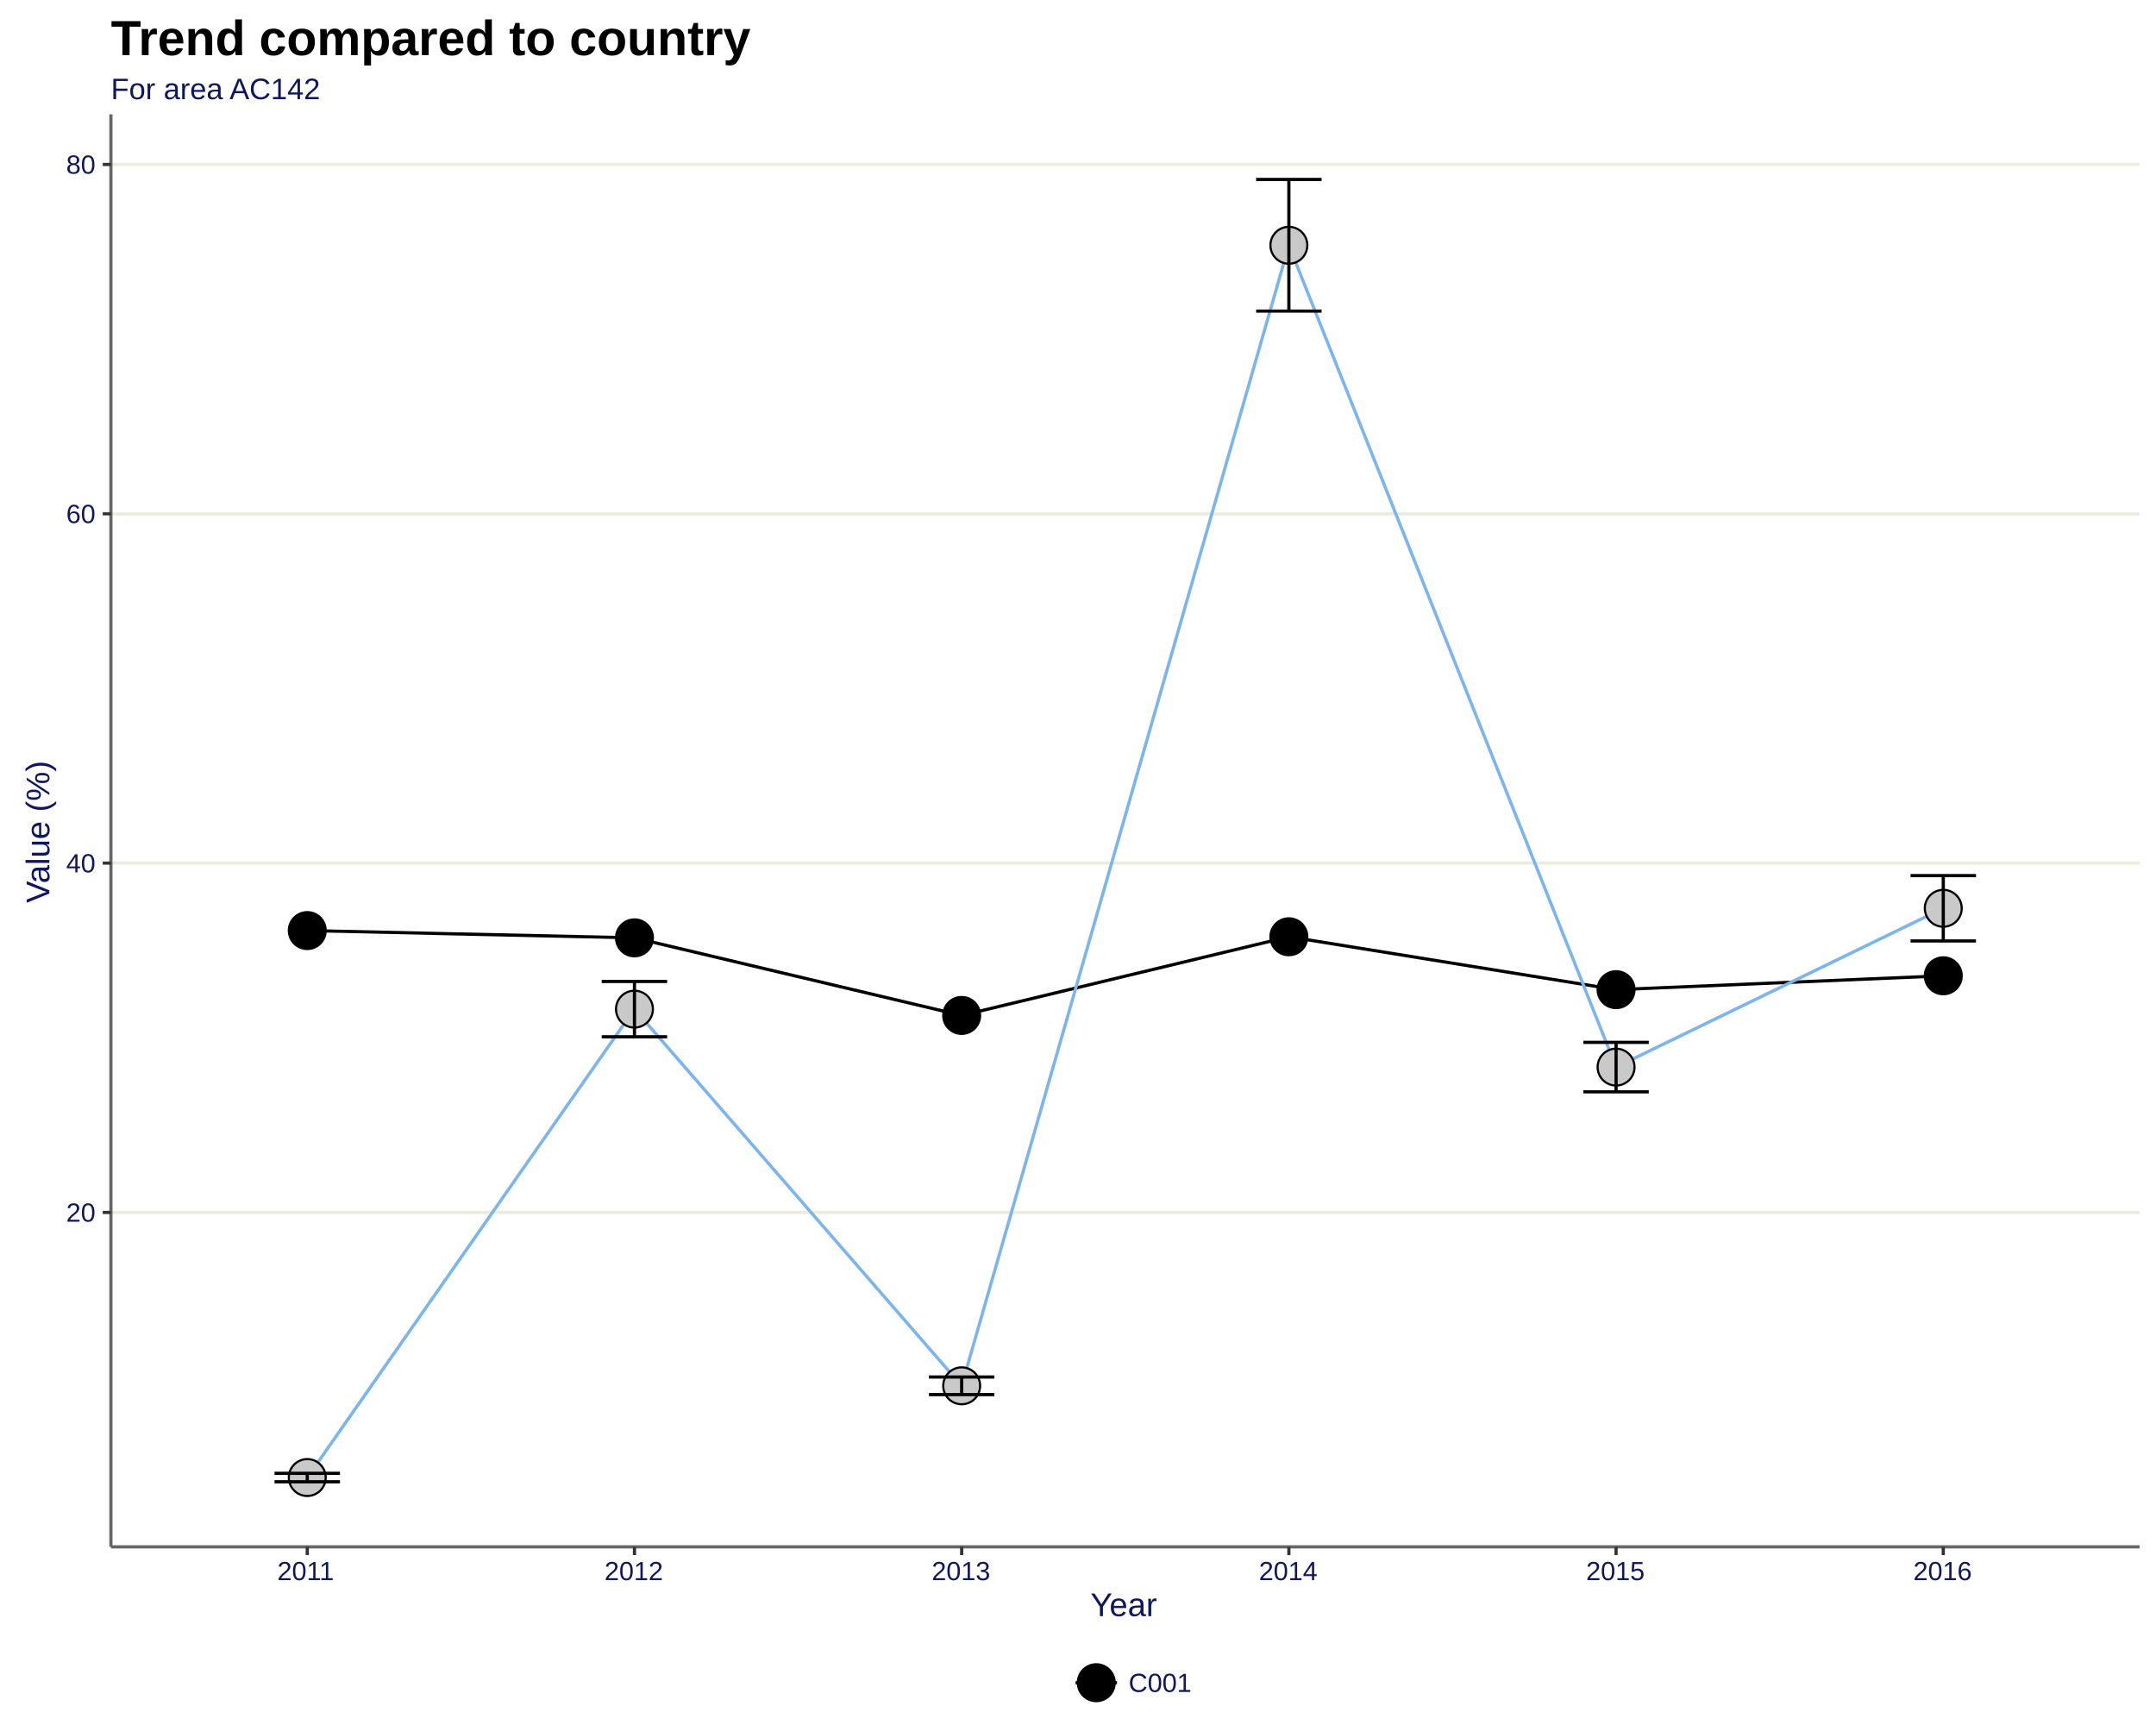
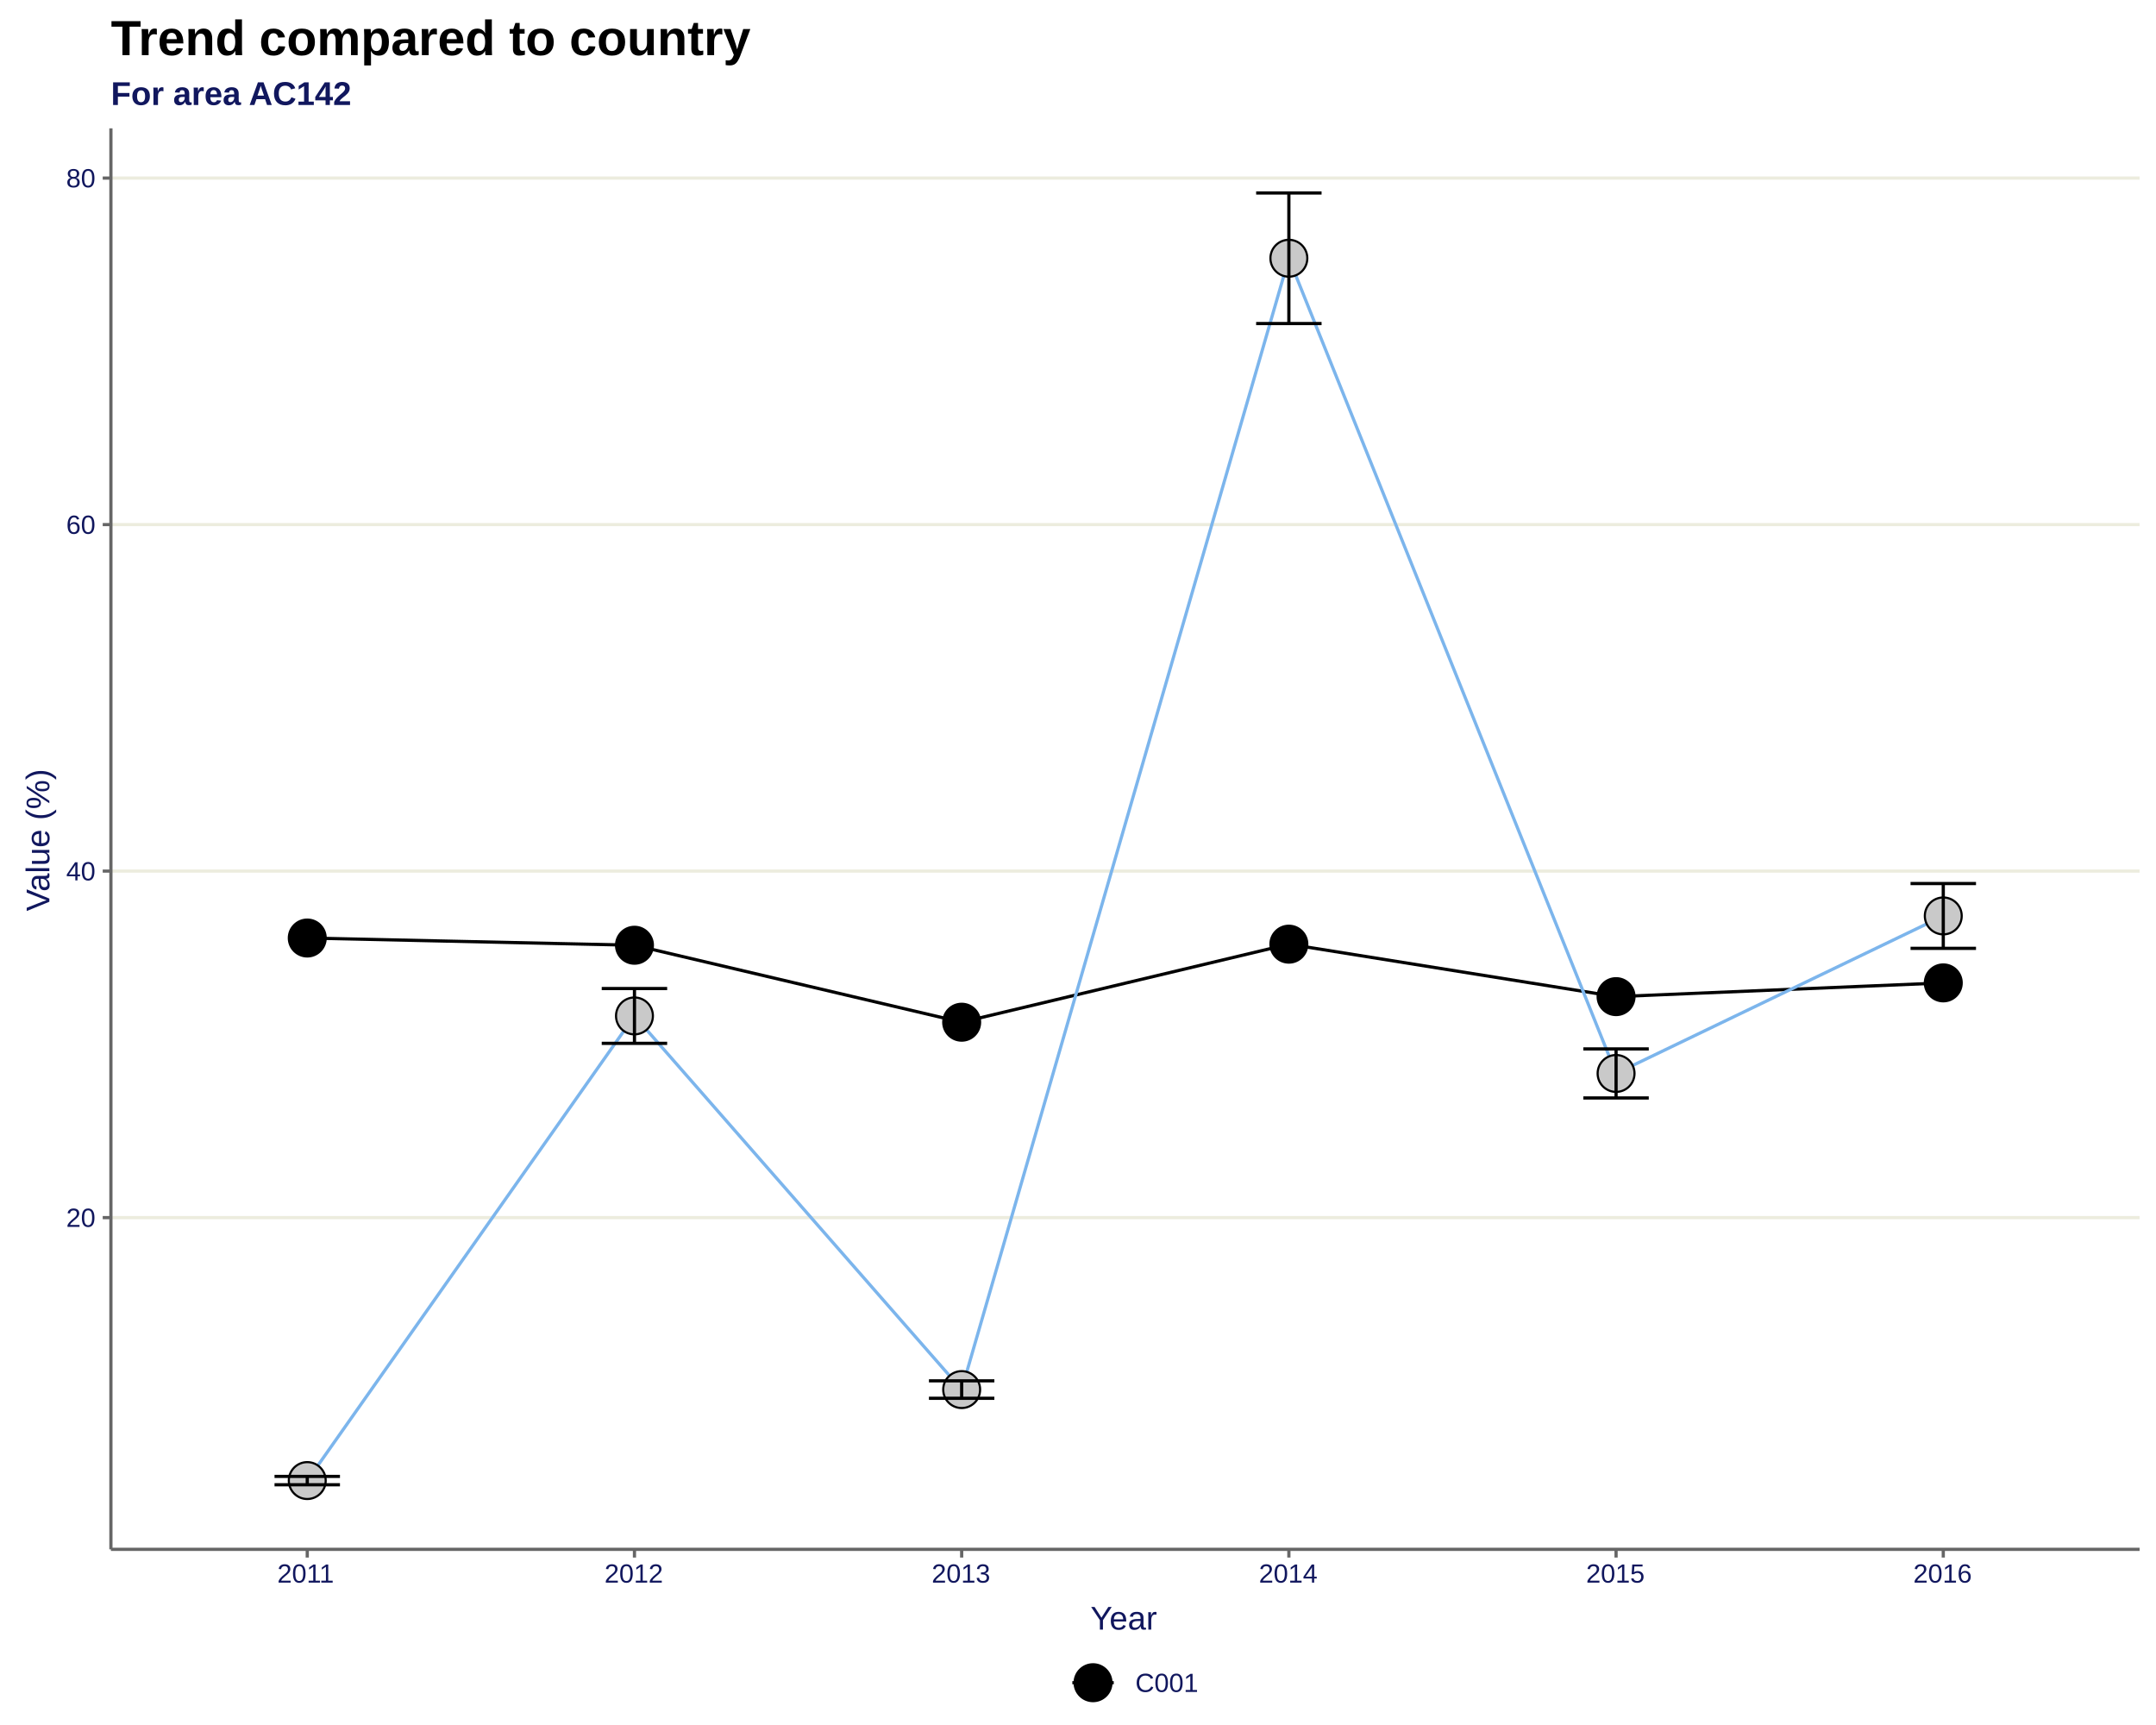
<svg xmlns="http://www.w3.org/2000/svg" viewBox="0 0 720.00 576.00">
  <defs>
    <style type="text/css">
    line, polyline, path, rect, circle {
      fill: none;
      stroke: #000000;
      stroke-linecap: round;
      stroke-linejoin: round;
      stroke-miterlimit: 10.00;
    }
  </style>
  </defs>
  <rect width="100%" height="100%" style="stroke: none; fill: #FFFFFF;" />
  <defs>
-     <clipPath id="cpMzcuMDQzOXw3MTQuNTIxfDUxNi41MnwzOC4xNzM4">
-       <rect x="37.04" y="38.17" width="677.48" height="478.35" />
+     <clipPath id="cpMzcuMDQzOXw3MTQuNTIxfDUxNy4zNDZ8NDIuODY0NQ==">
+       <rect x="37.04" y="42.86" width="677.48" height="474.48" />
    </clipPath>
  </defs>
-   <polyline points="37.04,404.85 714.52,404.85 " style="stroke-width: 1.07; stroke: #ECECDE; stroke-linecap: butt;" clip-path="url(#cpMzcuMDQzOXw3MTQuNTIxfDUxNi41MnwzOC4xNzM4)" />
-   <polyline points="37.04,288.20 714.52,288.20 " style="stroke-width: 1.07; stroke: #ECECDE; stroke-linecap: butt;" clip-path="url(#cpMzcuMDQzOXw3MTQuNTIxfDUxNi41MnwzOC4xNzM4)" />
-   <polyline points="37.04,171.56 714.52,171.56 " style="stroke-width: 1.07; stroke: #ECECDE; stroke-linecap: butt;" clip-path="url(#cpMzcuMDQzOXw3MTQuNTIxfDUxNi41MnwzOC4xNzM4)" />
-   <polyline points="37.04,54.91 714.52,54.91 " style="stroke-width: 1.07; stroke: #ECECDE; stroke-linecap: butt;" clip-path="url(#cpMzcuMDQzOXw3MTQuNTIxfDUxNi41MnwzOC4xNzM4)" />
-   <polyline points="102.61,310.73 211.88,313.16 321.15,339.07 430.42,312.80 539.69,330.46 648.96,325.83 " style="stroke-width: 1.07; stroke-linecap: butt;" clip-path="url(#cpMzcuMDQzOXw3MTQuNTIxfDUxNi41MnwzOC4xNzM4)" />
-   <circle cx="102.61" cy="310.73" r="4.62pt" style="stroke-width: 0.71; fill: #000000;" clip-path="url(#cpMzcuMDQzOXw3MTQuNTIxfDUxNi41MnwzOC4xNzM4)" />
-   <circle cx="211.88" cy="313.16" r="4.62pt" style="stroke-width: 0.71; fill: #000000;" clip-path="url(#cpMzcuMDQzOXw3MTQuNTIxfDUxNi41MnwzOC4xNzM4)" />
-   <circle cx="321.15" cy="339.07" r="4.62pt" style="stroke-width: 0.71; fill: #000000;" clip-path="url(#cpMzcuMDQzOXw3MTQuNTIxfDUxNi41MnwzOC4xNzM4)" />
-   <circle cx="430.42" cy="312.80" r="4.62pt" style="stroke-width: 0.71; fill: #000000;" clip-path="url(#cpMzcuMDQzOXw3MTQuNTIxfDUxNi41MnwzOC4xNzM4)" />
-   <circle cx="539.69" cy="330.46" r="4.62pt" style="stroke-width: 0.71; fill: #000000;" clip-path="url(#cpMzcuMDQzOXw3MTQuNTIxfDUxNi41MnwzOC4xNzM4)" />
-   <circle cx="648.96" cy="325.83" r="4.62pt" style="stroke-width: 0.71; fill: #000000;" clip-path="url(#cpMzcuMDQzOXw3MTQuNTIxfDUxNi41MnwzOC4xNzM4)" />
-   <polyline points="102.61,493.37 211.88,336.96 321.15,462.74 430.42,81.90 539.69,356.32 648.96,303.29 " style="stroke-width: 1.07; stroke: #7CB5EC; stroke-linecap: butt;" clip-path="url(#cpMzcuMDQzOXw3MTQuNTIxfDUxNi41MnwzOC4xNzM4)" />
-   <circle cx="102.61" cy="493.37" r="4.62pt" style="stroke-width: 0.71; fill: #C9C9C9;" clip-path="url(#cpMzcuMDQzOXw3MTQuNTIxfDUxNi41MnwzOC4xNzM4)" />
-   <circle cx="211.88" cy="336.96" r="4.62pt" style="stroke-width: 0.71; fill: #C9C9C9;" clip-path="url(#cpMzcuMDQzOXw3MTQuNTIxfDUxNi41MnwzOC4xNzM4)" />
-   <circle cx="321.15" cy="462.74" r="4.62pt" style="stroke-width: 0.71; fill: #C9C9C9;" clip-path="url(#cpMzcuMDQzOXw3MTQuNTIxfDUxNi41MnwzOC4xNzM4)" />
-   <circle cx="430.42" cy="81.90" r="4.62pt" style="stroke-width: 0.71; fill: #C9C9C9;" clip-path="url(#cpMzcuMDQzOXw3MTQuNTIxfDUxNi41MnwzOC4xNzM4)" />
-   <circle cx="539.69" cy="356.32" r="4.62pt" style="stroke-width: 0.71; fill: #C9C9C9;" clip-path="url(#cpMzcuMDQzOXw3MTQuNTIxfDUxNi41MnwzOC4xNzM4)" />
-   <circle cx="648.96" cy="303.29" r="4.62pt" style="stroke-width: 0.71; fill: #C9C9C9;" clip-path="url(#cpMzcuMDQzOXw3MTQuNTIxfDUxNi41MnwzOC4xNzM4)" />
-   <polyline points="91.68,491.96 113.53,491.96 " style="stroke-width: 1.07; stroke-linecap: butt;" clip-path="url(#cpMzcuMDQzOXw3MTQuNTIxfDUxNi41MnwzOC4xNzM4)" />
-   <polyline points="102.61,491.96 102.61,494.78 " style="stroke-width: 1.07; stroke-linecap: butt;" clip-path="url(#cpMzcuMDQzOXw3MTQuNTIxfDUxNi41MnwzOC4xNzM4)" />
-   <polyline points="91.68,494.78 113.53,494.78 " style="stroke-width: 1.07; stroke-linecap: butt;" clip-path="url(#cpMzcuMDQzOXw3MTQuNTIxfDUxNi41MnwzOC4xNzM4)" />
-   <polyline points="200.95,327.73 222.80,327.73 " style="stroke-width: 1.07; stroke-linecap: butt;" clip-path="url(#cpMzcuMDQzOXw3MTQuNTIxfDUxNi41MnwzOC4xNzM4)" />
-   <polyline points="211.88,327.73 211.88,346.19 " style="stroke-width: 1.07; stroke-linecap: butt;" clip-path="url(#cpMzcuMDQzOXw3MTQuNTIxfDUxNi41MnwzOC4xNzM4)" />
-   <polyline points="200.95,346.19 222.80,346.19 " style="stroke-width: 1.07; stroke-linecap: butt;" clip-path="url(#cpMzcuMDQzOXw3MTQuNTIxfDUxNi41MnwzOC4xNzM4)" />
-   <polyline points="310.22,459.80 332.07,459.80 " style="stroke-width: 1.07; stroke-linecap: butt;" clip-path="url(#cpMzcuMDQzOXw3MTQuNTIxfDUxNi41MnwzOC4xNzM4)" />
-   <polyline points="321.15,459.80 321.15,465.68 " style="stroke-width: 1.07; stroke-linecap: butt;" clip-path="url(#cpMzcuMDQzOXw3MTQuNTIxfDUxNi41MnwzOC4xNzM4)" />
-   <polyline points="310.22,465.68 332.07,465.68 " style="stroke-width: 1.07; stroke-linecap: butt;" clip-path="url(#cpMzcuMDQzOXw3MTQuNTIxfDUxNi41MnwzOC4xNzM4)" />
-   <polyline points="419.49,59.92 441.34,59.92 " style="stroke-width: 1.07; stroke-linecap: butt;" clip-path="url(#cpMzcuMDQzOXw3MTQuNTIxfDUxNi41MnwzOC4xNzM4)" />
-   <polyline points="430.42,59.92 430.42,103.88 " style="stroke-width: 1.07; stroke-linecap: butt;" clip-path="url(#cpMzcuMDQzOXw3MTQuNTIxfDUxNi41MnwzOC4xNzM4)" />
-   <polyline points="419.49,103.88 441.34,103.88 " style="stroke-width: 1.07; stroke-linecap: butt;" clip-path="url(#cpMzcuMDQzOXw3MTQuNTIxfDUxNi41MnwzOC4xNzM4)" />
-   <polyline points="528.76,348.06 550.61,348.06 " style="stroke-width: 1.07; stroke-linecap: butt;" clip-path="url(#cpMzcuMDQzOXw3MTQuNTIxfDUxNi41MnwzOC4xNzM4)" />
-   <polyline points="539.69,348.06 539.69,364.58 " style="stroke-width: 1.07; stroke-linecap: butt;" clip-path="url(#cpMzcuMDQzOXw3MTQuNTIxfDUxNi41MnwzOC4xNzM4)" />
-   <polyline points="528.76,364.58 550.61,364.58 " style="stroke-width: 1.07; stroke-linecap: butt;" clip-path="url(#cpMzcuMDQzOXw3MTQuNTIxfDUxNi41MnwzOC4xNzM4)" />
-   <polyline points="638.03,292.38 659.89,292.38 " style="stroke-width: 1.07; stroke-linecap: butt;" clip-path="url(#cpMzcuMDQzOXw3MTQuNTIxfDUxNi41MnwzOC4xNzM4)" />
-   <polyline points="648.96,292.38 648.96,314.20 " style="stroke-width: 1.07; stroke-linecap: butt;" clip-path="url(#cpMzcuMDQzOXw3MTQuNTIxfDUxNi41MnwzOC4xNzM4)" />
-   <polyline points="638.03,314.20 659.89,314.20 " style="stroke-width: 1.07; stroke-linecap: butt;" clip-path="url(#cpMzcuMDQzOXw3MTQuNTIxfDUxNi41MnwzOC4xNzM4)" />
+   <polyline points="37.04,406.58 714.52,406.58 " style="stroke-width: 1.07; stroke: #ECECDE; stroke-linecap: butt;" clip-path="url(#cpMzcuMDQzOXw3MTQuNTIxfDUxNy4zNDZ8NDIuODY0NQ==)" />
+   <polyline points="37.04,290.87 714.52,290.87 " style="stroke-width: 1.07; stroke: #ECECDE; stroke-linecap: butt;" clip-path="url(#cpMzcuMDQzOXw3MTQuNTIxfDUxNy4zNDZ8NDIuODY0NQ==)" />
+   <polyline points="37.04,175.17 714.52,175.17 " style="stroke-width: 1.07; stroke: #ECECDE; stroke-linecap: butt;" clip-path="url(#cpMzcuMDQzOXw3MTQuNTIxfDUxNy4zNDZ8NDIuODY0NQ==)" />
+   <polyline points="37.04,59.47 714.52,59.47 " style="stroke-width: 1.07; stroke: #ECECDE; stroke-linecap: butt;" clip-path="url(#cpMzcuMDQzOXw3MTQuNTIxfDUxNy4zNDZ8NDIuODY0NQ==)" />
+   <polyline points="102.61,313.22 211.88,315.63 321.15,341.33 430.42,315.27 539.69,332.79 648.96,328.20 " style="stroke-width: 1.07; stroke-linecap: butt;" clip-path="url(#cpMzcuMDQzOXw3MTQuNTIxfDUxNy4zNDZ8NDIuODY0NQ==)" />
+   <circle cx="102.61" cy="313.22" r="4.62pt" style="stroke-width: 0.71; fill: #000000;" clip-path="url(#cpMzcuMDQzOXw3MTQuNTIxfDUxNy4zNDZ8NDIuODY0NQ==)" />
+   <circle cx="211.88" cy="315.63" r="4.62pt" style="stroke-width: 0.71; fill: #000000;" clip-path="url(#cpMzcuMDQzOXw3MTQuNTIxfDUxNy4zNDZ8NDIuODY0NQ==)" />
+   <circle cx="321.15" cy="341.33" r="4.62pt" style="stroke-width: 0.71; fill: #000000;" clip-path="url(#cpMzcuMDQzOXw3MTQuNTIxfDUxNy4zNDZ8NDIuODY0NQ==)" />
+   <circle cx="430.42" cy="315.27" r="4.62pt" style="stroke-width: 0.71; fill: #000000;" clip-path="url(#cpMzcuMDQzOXw3MTQuNTIxfDUxNy4zNDZ8NDIuODY0NQ==)" />
+   <circle cx="539.69" cy="332.79" r="4.62pt" style="stroke-width: 0.71; fill: #000000;" clip-path="url(#cpMzcuMDQzOXw3MTQuNTIxfDUxNy4zNDZ8NDIuODY0NQ==)" />
+   <circle cx="648.96" cy="328.20" r="4.62pt" style="stroke-width: 0.71; fill: #000000;" clip-path="url(#cpMzcuMDQzOXw3MTQuNTIxfDUxNy4zNDZ8NDIuODY0NQ==)" />
+   <polyline points="102.61,494.38 211.88,339.23 321.15,464.00 430.42,86.23 539.69,358.44 648.96,305.84 " style="stroke-width: 1.07; stroke: #7CB5EC; stroke-linecap: butt;" clip-path="url(#cpMzcuMDQzOXw3MTQuNTIxfDUxNy4zNDZ8NDIuODY0NQ==)" />
+   <circle cx="102.61" cy="494.38" r="4.62pt" style="stroke-width: 0.71; fill: #C9C9C9;" clip-path="url(#cpMzcuMDQzOXw3MTQuNTIxfDUxNy4zNDZ8NDIuODY0NQ==)" />
+   <circle cx="211.88" cy="339.23" r="4.62pt" style="stroke-width: 0.71; fill: #C9C9C9;" clip-path="url(#cpMzcuMDQzOXw3MTQuNTIxfDUxNy4zNDZ8NDIuODY0NQ==)" />
+   <circle cx="321.15" cy="464.00" r="4.62pt" style="stroke-width: 0.71; fill: #C9C9C9;" clip-path="url(#cpMzcuMDQzOXw3MTQuNTIxfDUxNy4zNDZ8NDIuODY0NQ==)" />
+   <circle cx="430.42" cy="86.23" r="4.62pt" style="stroke-width: 0.71; fill: #C9C9C9;" clip-path="url(#cpMzcuMDQzOXw3MTQuNTIxfDUxNy4zNDZ8NDIuODY0NQ==)" />
+   <circle cx="539.69" cy="358.44" r="4.62pt" style="stroke-width: 0.71; fill: #C9C9C9;" clip-path="url(#cpMzcuMDQzOXw3MTQuNTIxfDUxNy4zNDZ8NDIuODY0NQ==)" />
+   <circle cx="648.96" cy="305.84" r="4.62pt" style="stroke-width: 0.71; fill: #C9C9C9;" clip-path="url(#cpMzcuMDQzOXw3MTQuNTIxfDUxNy4zNDZ8NDIuODY0NQ==)" />
+   <polyline points="91.68,492.99 113.53,492.99 " style="stroke-width: 1.07; stroke-linecap: butt;" clip-path="url(#cpMzcuMDQzOXw3MTQuNTIxfDUxNy4zNDZ8NDIuODY0NQ==)" />
+   <polyline points="102.61,492.99 102.61,495.78 " style="stroke-width: 1.07; stroke-linecap: butt;" clip-path="url(#cpMzcuMDQzOXw3MTQuNTIxfDUxNy4zNDZ8NDIuODY0NQ==)" />
+   <polyline points="91.68,495.78 113.53,495.78 " style="stroke-width: 1.07; stroke-linecap: butt;" clip-path="url(#cpMzcuMDQzOXw3MTQuNTIxfDUxNy4zNDZ8NDIuODY0NQ==)" />
+   <polyline points="200.95,330.08 222.80,330.08 " style="stroke-width: 1.07; stroke-linecap: butt;" clip-path="url(#cpMzcuMDQzOXw3MTQuNTIxfDUxNy4zNDZ8NDIuODY0NQ==)" />
+   <polyline points="211.88,330.08 211.88,348.39 " style="stroke-width: 1.07; stroke-linecap: butt;" clip-path="url(#cpMzcuMDQzOXw3MTQuNTIxfDUxNy4zNDZ8NDIuODY0NQ==)" />
+   <polyline points="200.95,348.39 222.80,348.39 " style="stroke-width: 1.07; stroke-linecap: butt;" clip-path="url(#cpMzcuMDQzOXw3MTQuNTIxfDUxNy4zNDZ8NDIuODY0NQ==)" />
+   <polyline points="310.22,461.08 332.07,461.08 " style="stroke-width: 1.07; stroke-linecap: butt;" clip-path="url(#cpMzcuMDQzOXw3MTQuNTIxfDUxNy4zNDZ8NDIuODY0NQ==)" />
+   <polyline points="321.15,461.08 321.15,466.91 " style="stroke-width: 1.07; stroke-linecap: butt;" clip-path="url(#cpMzcuMDQzOXw3MTQuNTIxfDUxNy4zNDZ8NDIuODY0NQ==)" />
+   <polyline points="310.22,466.91 332.07,466.91 " style="stroke-width: 1.07; stroke-linecap: butt;" clip-path="url(#cpMzcuMDQzOXw3MTQuNTIxfDUxNy4zNDZ8NDIuODY0NQ==)" />
+   <polyline points="419.49,64.43 441.34,64.43 " style="stroke-width: 1.07; stroke-linecap: butt;" clip-path="url(#cpMzcuMDQzOXw3MTQuNTIxfDUxNy4zNDZ8NDIuODY0NQ==)" />
+   <polyline points="430.42,64.43 430.42,108.04 " style="stroke-width: 1.07; stroke-linecap: butt;" clip-path="url(#cpMzcuMDQzOXw3MTQuNTIxfDUxNy4zNDZ8NDIuODY0NQ==)" />
+   <polyline points="419.49,108.04 441.34,108.04 " style="stroke-width: 1.07; stroke-linecap: butt;" clip-path="url(#cpMzcuMDQzOXw3MTQuNTIxfDUxNy4zNDZ8NDIuODY0NQ==)" />
+   <polyline points="528.76,350.25 550.61,350.25 " style="stroke-width: 1.07; stroke-linecap: butt;" clip-path="url(#cpMzcuMDQzOXw3MTQuNTIxfDUxNy4zNDZ8NDIuODY0NQ==)" />
+   <polyline points="539.69,350.25 539.69,366.63 " style="stroke-width: 1.07; stroke-linecap: butt;" clip-path="url(#cpMzcuMDQzOXw3MTQuNTIxfDUxNy4zNDZ8NDIuODY0NQ==)" />
+   <polyline points="528.76,366.63 550.61,366.63 " style="stroke-width: 1.07; stroke-linecap: butt;" clip-path="url(#cpMzcuMDQzOXw3MTQuNTIxfDUxNy4zNDZ8NDIuODY0NQ==)" />
+   <polyline points="638.03,295.02 659.89,295.02 " style="stroke-width: 1.07; stroke-linecap: butt;" clip-path="url(#cpMzcuMDQzOXw3MTQuNTIxfDUxNy4zNDZ8NDIuODY0NQ==)" />
+   <polyline points="648.96,295.02 648.96,316.66 " style="stroke-width: 1.07; stroke-linecap: butt;" clip-path="url(#cpMzcuMDQzOXw3MTQuNTIxfDUxNy4zNDZ8NDIuODY0NQ==)" />
+   <polyline points="638.03,316.66 659.89,316.66 " style="stroke-width: 1.07; stroke-linecap: butt;" clip-path="url(#cpMzcuMDQzOXw3MTQuNTIxfDUxNy4zNDZ8NDIuODY0NQ==)" />
  <defs>
    <clipPath id="cpMHw3MjB8NTc2fDA=">
      <rect x="0.00" y="0.00" width="720.00" height="576.00" />
    </clipPath>
  </defs>
-   <polyline points="37.04,516.52 37.04,38.17 " style="stroke-width: 1.07; stroke: #666666; stroke-linecap: butt;" clip-path="url(#cpMHw3MjB8NTc2fDA=)" />
+   <polyline points="37.04,517.35 37.04,42.86 " style="stroke-width: 1.07; stroke: #666666; stroke-linecap: butt;" clip-path="url(#cpMHw3MjB8NTc2fDA=)" />
  <g clip-path="url(#cpMHw3MjB8NTc2fDA=)">
-     <text x="22.10" y="407.94" style="font-size: 8.80px; fill: #11175E; font-family: Liberation Sans;" textLength="10.01px" lengthAdjust="spacingAndGlyphs">20</text>
+     <text x="22.10" y="409.67" style="font-size: 8.80px; fill: #11175E; font-family: Liberation Sans;" textLength="10.01px" lengthAdjust="spacingAndGlyphs">20</text>
  </g>
  <g clip-path="url(#cpMHw3MjB8NTc2fDA=)">
-     <text x="22.10" y="291.30" style="font-size: 8.80px; fill: #11175E; font-family: Liberation Sans;" textLength="10.01px" lengthAdjust="spacingAndGlyphs">40</text>
+     <text x="22.10" y="293.97" style="font-size: 8.80px; fill: #11175E; font-family: Liberation Sans;" textLength="10.01px" lengthAdjust="spacingAndGlyphs">40</text>
  </g>
  <g clip-path="url(#cpMHw3MjB8NTc2fDA=)">
-     <text x="22.10" y="174.65" style="font-size: 8.80px; fill: #11175E; font-family: Liberation Sans;" textLength="10.01px" lengthAdjust="spacingAndGlyphs">60</text>
+     <text x="22.10" y="178.26" style="font-size: 8.80px; fill: #11175E; font-family: Liberation Sans;" textLength="10.01px" lengthAdjust="spacingAndGlyphs">60</text>
  </g>
  <g clip-path="url(#cpMHw3MjB8NTc2fDA=)">
-     <text x="22.10" y="58.01" style="font-size: 8.80px; fill: #11175E; font-family: Liberation Sans;" textLength="10.01px" lengthAdjust="spacingAndGlyphs">80</text>
+     <text x="22.10" y="62.56" style="font-size: 8.80px; fill: #11175E; font-family: Liberation Sans;" textLength="10.01px" lengthAdjust="spacingAndGlyphs">80</text>
  </g>
-   <polyline points="34.30,404.85 37.04,404.85 " style="stroke-width: 1.07; stroke: #333333; stroke-linecap: butt;" clip-path="url(#cpMHw3MjB8NTc2fDA=)" />
-   <polyline points="34.30,288.20 37.04,288.20 " style="stroke-width: 1.07; stroke: #333333; stroke-linecap: butt;" clip-path="url(#cpMHw3MjB8NTc2fDA=)" />
-   <polyline points="34.30,171.56 37.04,171.56 " style="stroke-width: 1.07; stroke: #333333; stroke-linecap: butt;" clip-path="url(#cpMHw3MjB8NTc2fDA=)" />
-   <polyline points="34.30,54.91 37.04,54.91 " style="stroke-width: 1.07; stroke: #333333; stroke-linecap: butt;" clip-path="url(#cpMHw3MjB8NTc2fDA=)" />
-   <polyline points="37.04,516.52 714.52,516.52 " style="stroke-width: 1.07; stroke: #666666; stroke-linecap: butt;" clip-path="url(#cpMHw3MjB8NTc2fDA=)" />
-   <polyline points="102.61,519.26 102.61,516.52 " style="stroke-width: 1.07; stroke: #333333; stroke-linecap: butt;" clip-path="url(#cpMHw3MjB8NTc2fDA=)" />
-   <polyline points="211.88,519.26 211.88,516.52 " style="stroke-width: 1.07; stroke: #333333; stroke-linecap: butt;" clip-path="url(#cpMHw3MjB8NTc2fDA=)" />
-   <polyline points="321.15,519.26 321.15,516.52 " style="stroke-width: 1.07; stroke: #333333; stroke-linecap: butt;" clip-path="url(#cpMHw3MjB8NTc2fDA=)" />
-   <polyline points="430.42,519.26 430.42,516.52 " style="stroke-width: 1.07; stroke: #333333; stroke-linecap: butt;" clip-path="url(#cpMHw3MjB8NTc2fDA=)" />
-   <polyline points="539.69,519.26 539.69,516.52 " style="stroke-width: 1.07; stroke: #333333; stroke-linecap: butt;" clip-path="url(#cpMHw3MjB8NTc2fDA=)" />
-   <polyline points="648.96,519.26 648.96,516.52 " style="stroke-width: 1.07; stroke: #333333; stroke-linecap: butt;" clip-path="url(#cpMHw3MjB8NTc2fDA=)" />
+   <polyline points="34.30,406.58 37.04,406.58 " style="stroke-width: 1.07; stroke: #666666; stroke-linecap: butt;" clip-path="url(#cpMHw3MjB8NTc2fDA=)" />
+   <polyline points="34.30,290.87 37.04,290.87 " style="stroke-width: 1.07; stroke: #666666; stroke-linecap: butt;" clip-path="url(#cpMHw3MjB8NTc2fDA=)" />
+   <polyline points="34.30,175.17 37.04,175.17 " style="stroke-width: 1.07; stroke: #666666; stroke-linecap: butt;" clip-path="url(#cpMHw3MjB8NTc2fDA=)" />
+   <polyline points="34.30,59.47 37.04,59.47 " style="stroke-width: 1.07; stroke: #666666; stroke-linecap: butt;" clip-path="url(#cpMHw3MjB8NTc2fDA=)" />
+   <polyline points="37.04,517.35 714.52,517.35 " style="stroke-width: 1.07; stroke: #666666; stroke-linecap: butt;" clip-path="url(#cpMHw3MjB8NTc2fDA=)" />
+   <polyline points="102.61,520.09 102.61,517.35 " style="stroke-width: 1.07; stroke: #666666; stroke-linecap: butt;" clip-path="url(#cpMHw3MjB8NTc2fDA=)" />
+   <polyline points="211.88,520.09 211.88,517.35 " style="stroke-width: 1.07; stroke: #666666; stroke-linecap: butt;" clip-path="url(#cpMHw3MjB8NTc2fDA=)" />
+   <polyline points="321.15,520.09 321.15,517.35 " style="stroke-width: 1.07; stroke: #666666; stroke-linecap: butt;" clip-path="url(#cpMHw3MjB8NTc2fDA=)" />
+   <polyline points="430.42,520.09 430.42,517.35 " style="stroke-width: 1.07; stroke: #666666; stroke-linecap: butt;" clip-path="url(#cpMHw3MjB8NTc2fDA=)" />
+   <polyline points="539.69,520.09 539.69,517.35 " style="stroke-width: 1.07; stroke: #666666; stroke-linecap: butt;" clip-path="url(#cpMHw3MjB8NTc2fDA=)" />
+   <polyline points="648.96,520.09 648.96,517.35 " style="stroke-width: 1.07; stroke: #666666; stroke-linecap: butt;" clip-path="url(#cpMHw3MjB8NTc2fDA=)" />
  <g clip-path="url(#cpMHw3MjB8NTc2fDA=)">
-     <text x="92.60" y="527.64" style="font-size: 8.80px; fill: #11175E; font-family: Liberation Sans;" textLength="20.02px" lengthAdjust="spacingAndGlyphs">2011</text>
+     <text x="92.60" y="528.46" style="font-size: 8.80px; fill: #11175E; font-family: Liberation Sans;" textLength="20.02px" lengthAdjust="spacingAndGlyphs">2011</text>
  </g>
  <g clip-path="url(#cpMHw3MjB8NTc2fDA=)">
-     <text x="201.87" y="527.64" style="font-size: 8.80px; fill: #11175E; font-family: Liberation Sans;" textLength="20.02px" lengthAdjust="spacingAndGlyphs">2012</text>
+     <text x="201.87" y="528.46" style="font-size: 8.80px; fill: #11175E; font-family: Liberation Sans;" textLength="20.02px" lengthAdjust="spacingAndGlyphs">2012</text>
  </g>
  <g clip-path="url(#cpMHw3MjB8NTc2fDA=)">
-     <text x="311.14" y="527.64" style="font-size: 8.80px; fill: #11175E; font-family: Liberation Sans;" textLength="20.02px" lengthAdjust="spacingAndGlyphs">2013</text>
+     <text x="311.14" y="528.46" style="font-size: 8.80px; fill: #11175E; font-family: Liberation Sans;" textLength="20.02px" lengthAdjust="spacingAndGlyphs">2013</text>
  </g>
  <g clip-path="url(#cpMHw3MjB8NTc2fDA=)">
-     <text x="420.41" y="527.64" style="font-size: 8.80px; fill: #11175E; font-family: Liberation Sans;" textLength="20.02px" lengthAdjust="spacingAndGlyphs">2014</text>
+     <text x="420.41" y="528.46" style="font-size: 8.80px; fill: #11175E; font-family: Liberation Sans;" textLength="20.02px" lengthAdjust="spacingAndGlyphs">2014</text>
  </g>
  <g clip-path="url(#cpMHw3MjB8NTc2fDA=)">
-     <text x="529.68" y="527.64" style="font-size: 8.80px; fill: #11175E; font-family: Liberation Sans;" textLength="20.02px" lengthAdjust="spacingAndGlyphs">2015</text>
+     <text x="529.68" y="528.46" style="font-size: 8.80px; fill: #11175E; font-family: Liberation Sans;" textLength="20.02px" lengthAdjust="spacingAndGlyphs">2015</text>
  </g>
  <g clip-path="url(#cpMHw3MjB8NTc2fDA=)">
-     <text x="638.95" y="527.64" style="font-size: 8.80px; fill: #11175E; font-family: Liberation Sans;" textLength="20.02px" lengthAdjust="spacingAndGlyphs">2016</text>
+     <text x="638.95" y="528.46" style="font-size: 8.80px; fill: #11175E; font-family: Liberation Sans;" textLength="20.02px" lengthAdjust="spacingAndGlyphs">2016</text>
  </g>
  <g clip-path="url(#cpMHw3MjB8NTc2fDA=)">
-     <text x="364.16" y="539.65" style="font-size: 11.00px; fill: #11175E; font-family: Liberation Sans;" textLength="23.24px" lengthAdjust="spacingAndGlyphs">Year</text>
+     <text x="364.16" y="544.14" style="font-size: 11.00px; fill: #11175E; font-family: Liberation Sans;" textLength="23.24px" lengthAdjust="spacingAndGlyphs">Year</text>
  </g>
  <g clip-path="url(#cpMHw3MjB8NTc2fDA=)">
-     <text transform="translate(16.48,301.50) rotate(-90)" style="font-size: 11.00px; fill: #11175E; font-family: Liberation Sans;" textLength="48.30px" lengthAdjust="spacingAndGlyphs">Value (%)</text>
+     <text transform="translate(16.48,304.25) rotate(-90)" style="font-size: 11.00px; fill: #11175E; font-family: Liberation Sans;" textLength="48.30px" lengthAdjust="spacingAndGlyphs">Value (%)</text>
  </g>
-   <rect x="353.14" y="553.24" width="45.28" height="17.28" style="stroke-width: 1.07; stroke: none; fill: #FFFFFF;" clip-path="url(#cpMHw3MjB8NTc2fDA=)" />
-   <rect x="357.46" y="553.24" width="17.28" height="17.28" style="stroke-width: 1.07; stroke: #FFFFFF;" clip-path="url(#cpMHw3MjB8NTc2fDA=)" />
-   <line x1="359.19" y1="561.88" x2="373.02" y2="561.88" style="stroke-width: 1.07; stroke-linecap: butt;" clip-path="url(#cpMHw3MjB8NTc2fDA=)" />
-   <circle cx="366.10" cy="561.88" r="4.62pt" style="stroke-width: 0.71; fill: #000000;" clip-path="url(#cpMHw3MjB8NTc2fDA=)" />
+   <rect x="350.90" y="553.24" width="49.75" height="17.28" style="stroke-width: 1.07; stroke: none; fill: #FFFFFF;" clip-path="url(#cpMHw3MjB8NTc2fDA=)" />
+   <rect x="356.38" y="553.24" width="17.28" height="17.28" style="stroke-width: 1.07; stroke: #FFFFFF;" clip-path="url(#cpMHw3MjB8NTc2fDA=)" />
+   <line x1="358.11" y1="561.88" x2="371.94" y2="561.88" style="stroke-width: 1.07; stroke-linecap: butt;" clip-path="url(#cpMHw3MjB8NTc2fDA=)" />
+   <circle cx="365.02" cy="561.88" r="4.62pt" style="stroke-width: 0.71; fill: #000000;" clip-path="url(#cpMHw3MjB8NTc2fDA=)" />
  <g clip-path="url(#cpMHw3MjB8NTc2fDA=)">
-     <text x="376.90" y="564.97" style="font-size: 8.80px; fill: #11175E; font-family: Liberation Sans;" textLength="21.52px" lengthAdjust="spacingAndGlyphs">C001</text>
+     <text x="379.14" y="564.97" style="font-size: 8.80px; fill: #11175E; font-family: Liberation Sans;" textLength="21.52px" lengthAdjust="spacingAndGlyphs">C001</text>
  </g>
  <g clip-path="url(#cpMHw3MjB8NTc2fDA=)">
-     <text x="37.04" y="33.12" style="font-size: 9.90px; fill: #11175E; font-family: Liberation Sans;" textLength="71.15px" lengthAdjust="spacingAndGlyphs">For area AC142</text>
+     <text x="37.04" y="35.05" style="font-size: 11.00px; font-weight: bold; fill: #11175E; font-family: Liberation Sans;" textLength="80.71px" lengthAdjust="spacingAndGlyphs">For area AC142</text>
  </g>
  <g clip-path="url(#cpMHw3MjB8NTc2fDA=)">
    <text x="37.04" y="18.42" style="font-size: 16.50px; font-weight: bold; font-family: Liberation Sans;" textLength="221.02px" lengthAdjust="spacingAndGlyphs">Trend compared to country</text>
  </g>
</svg>
